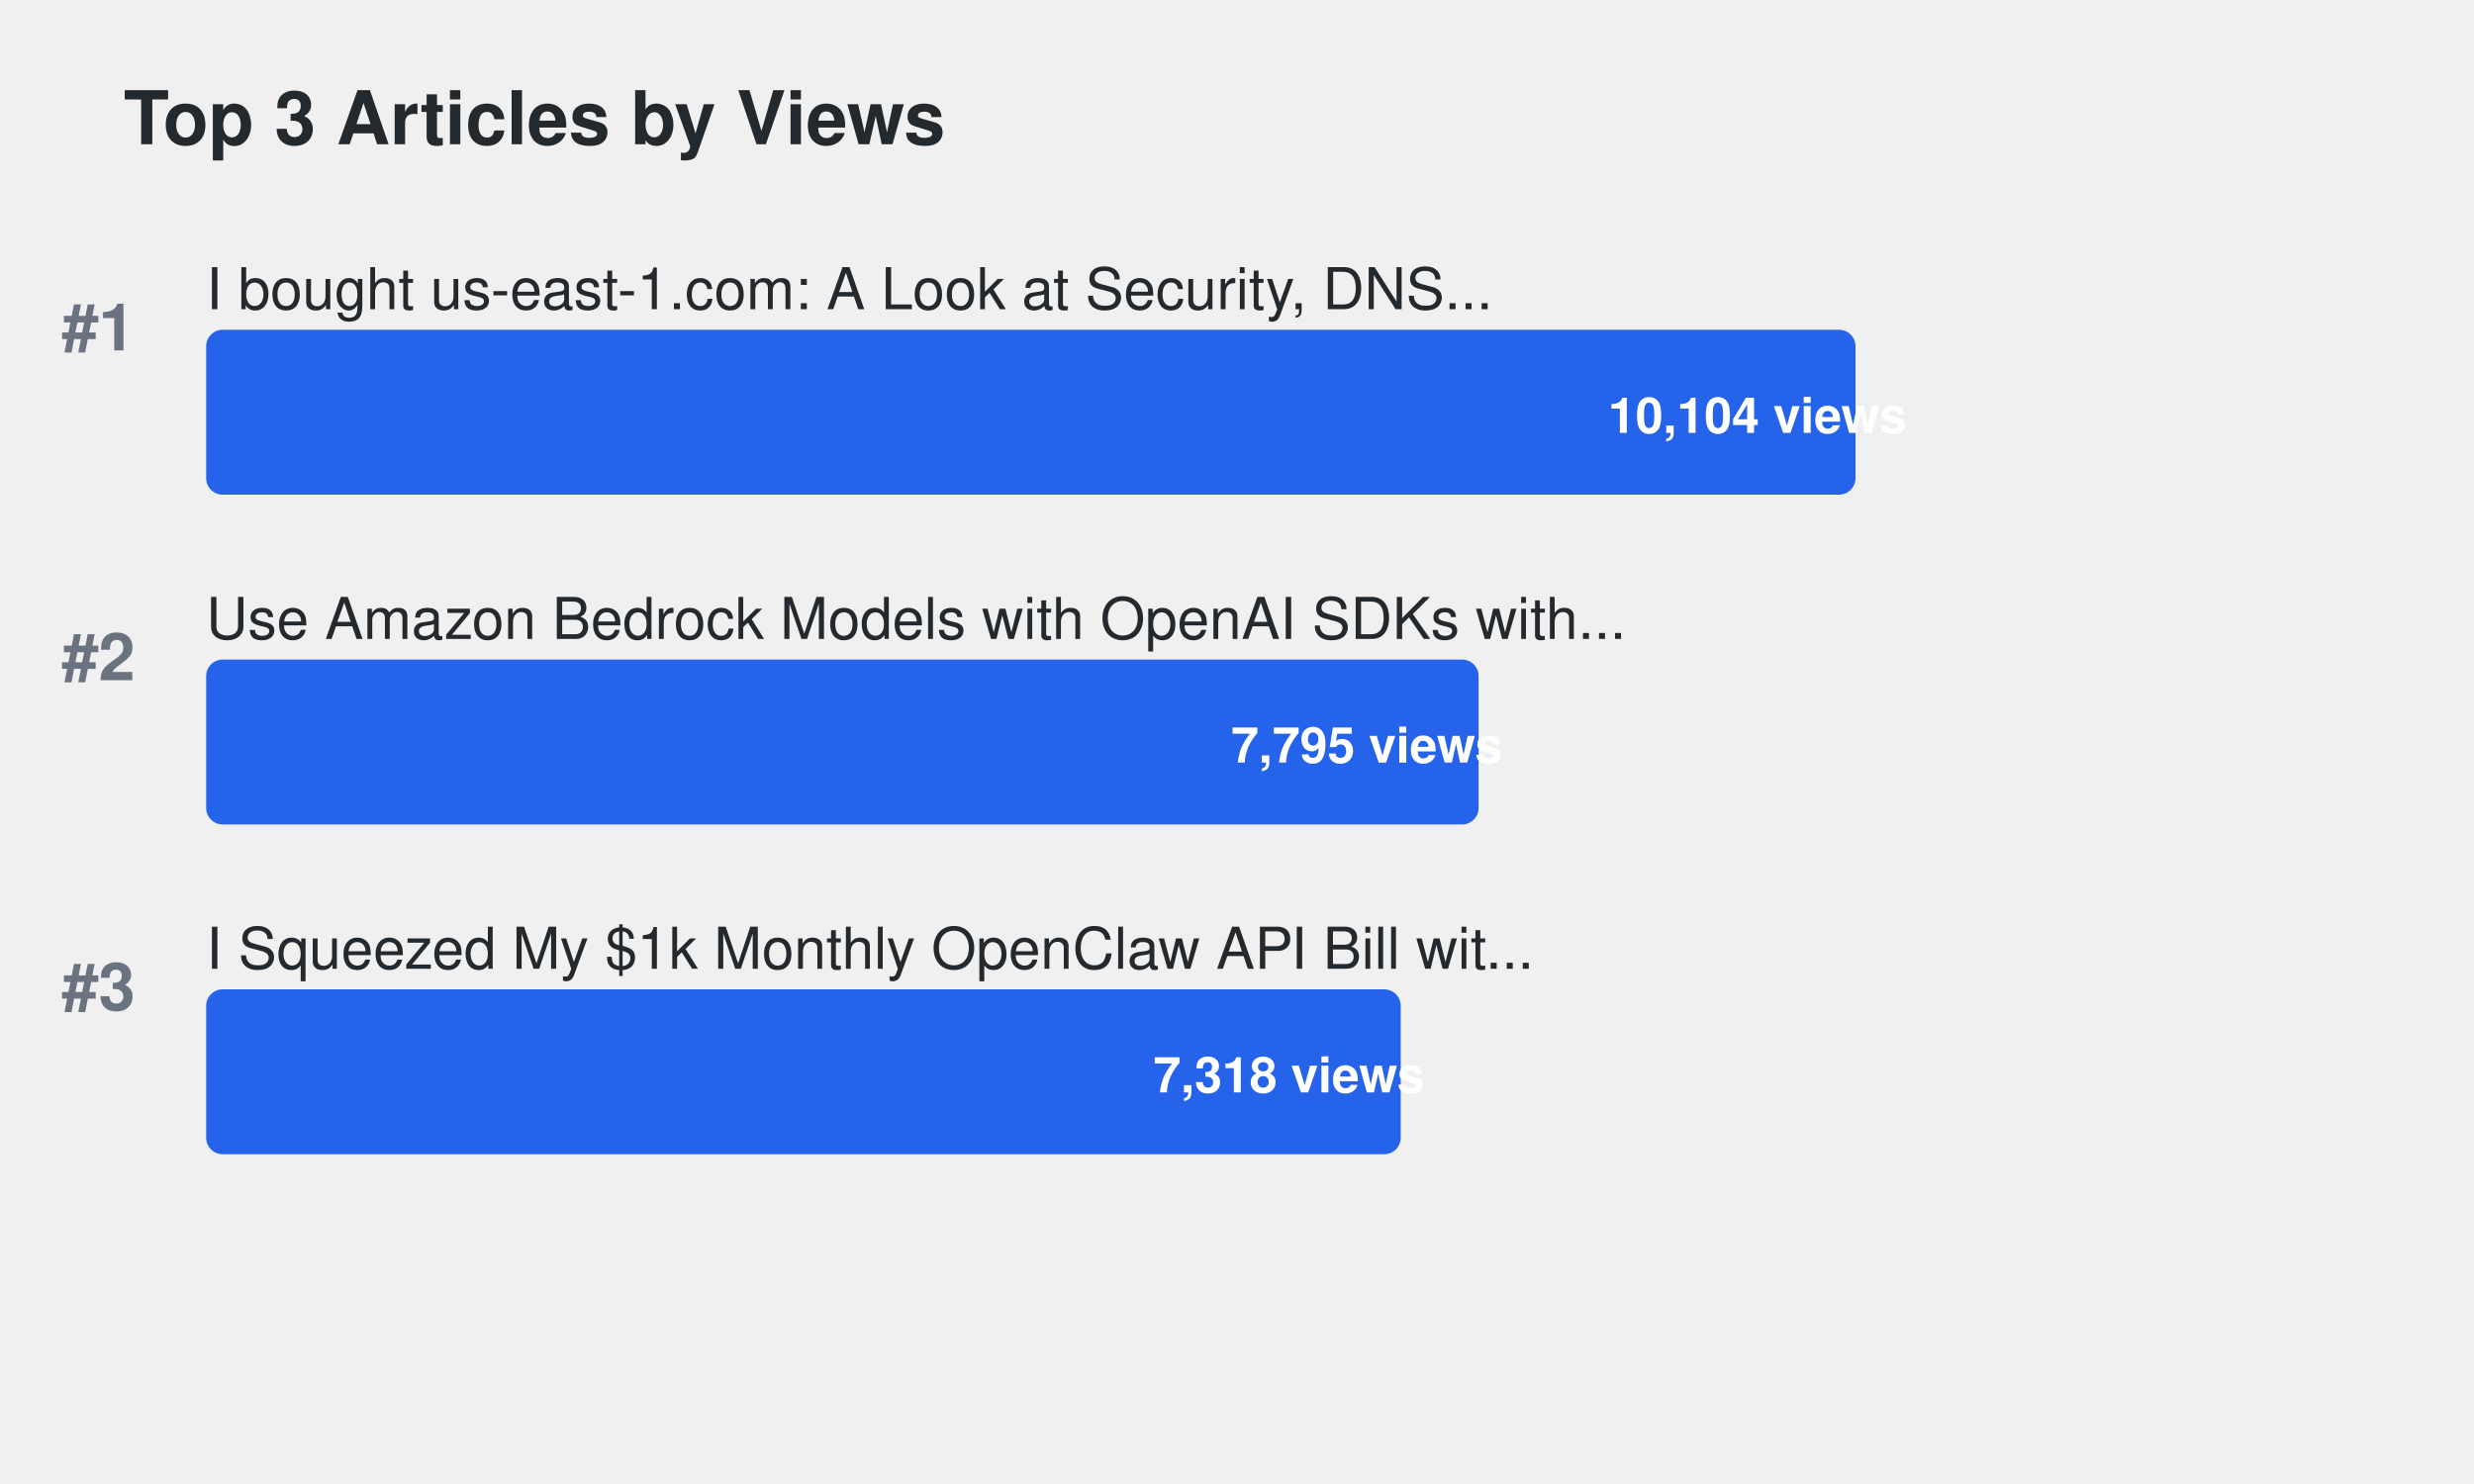
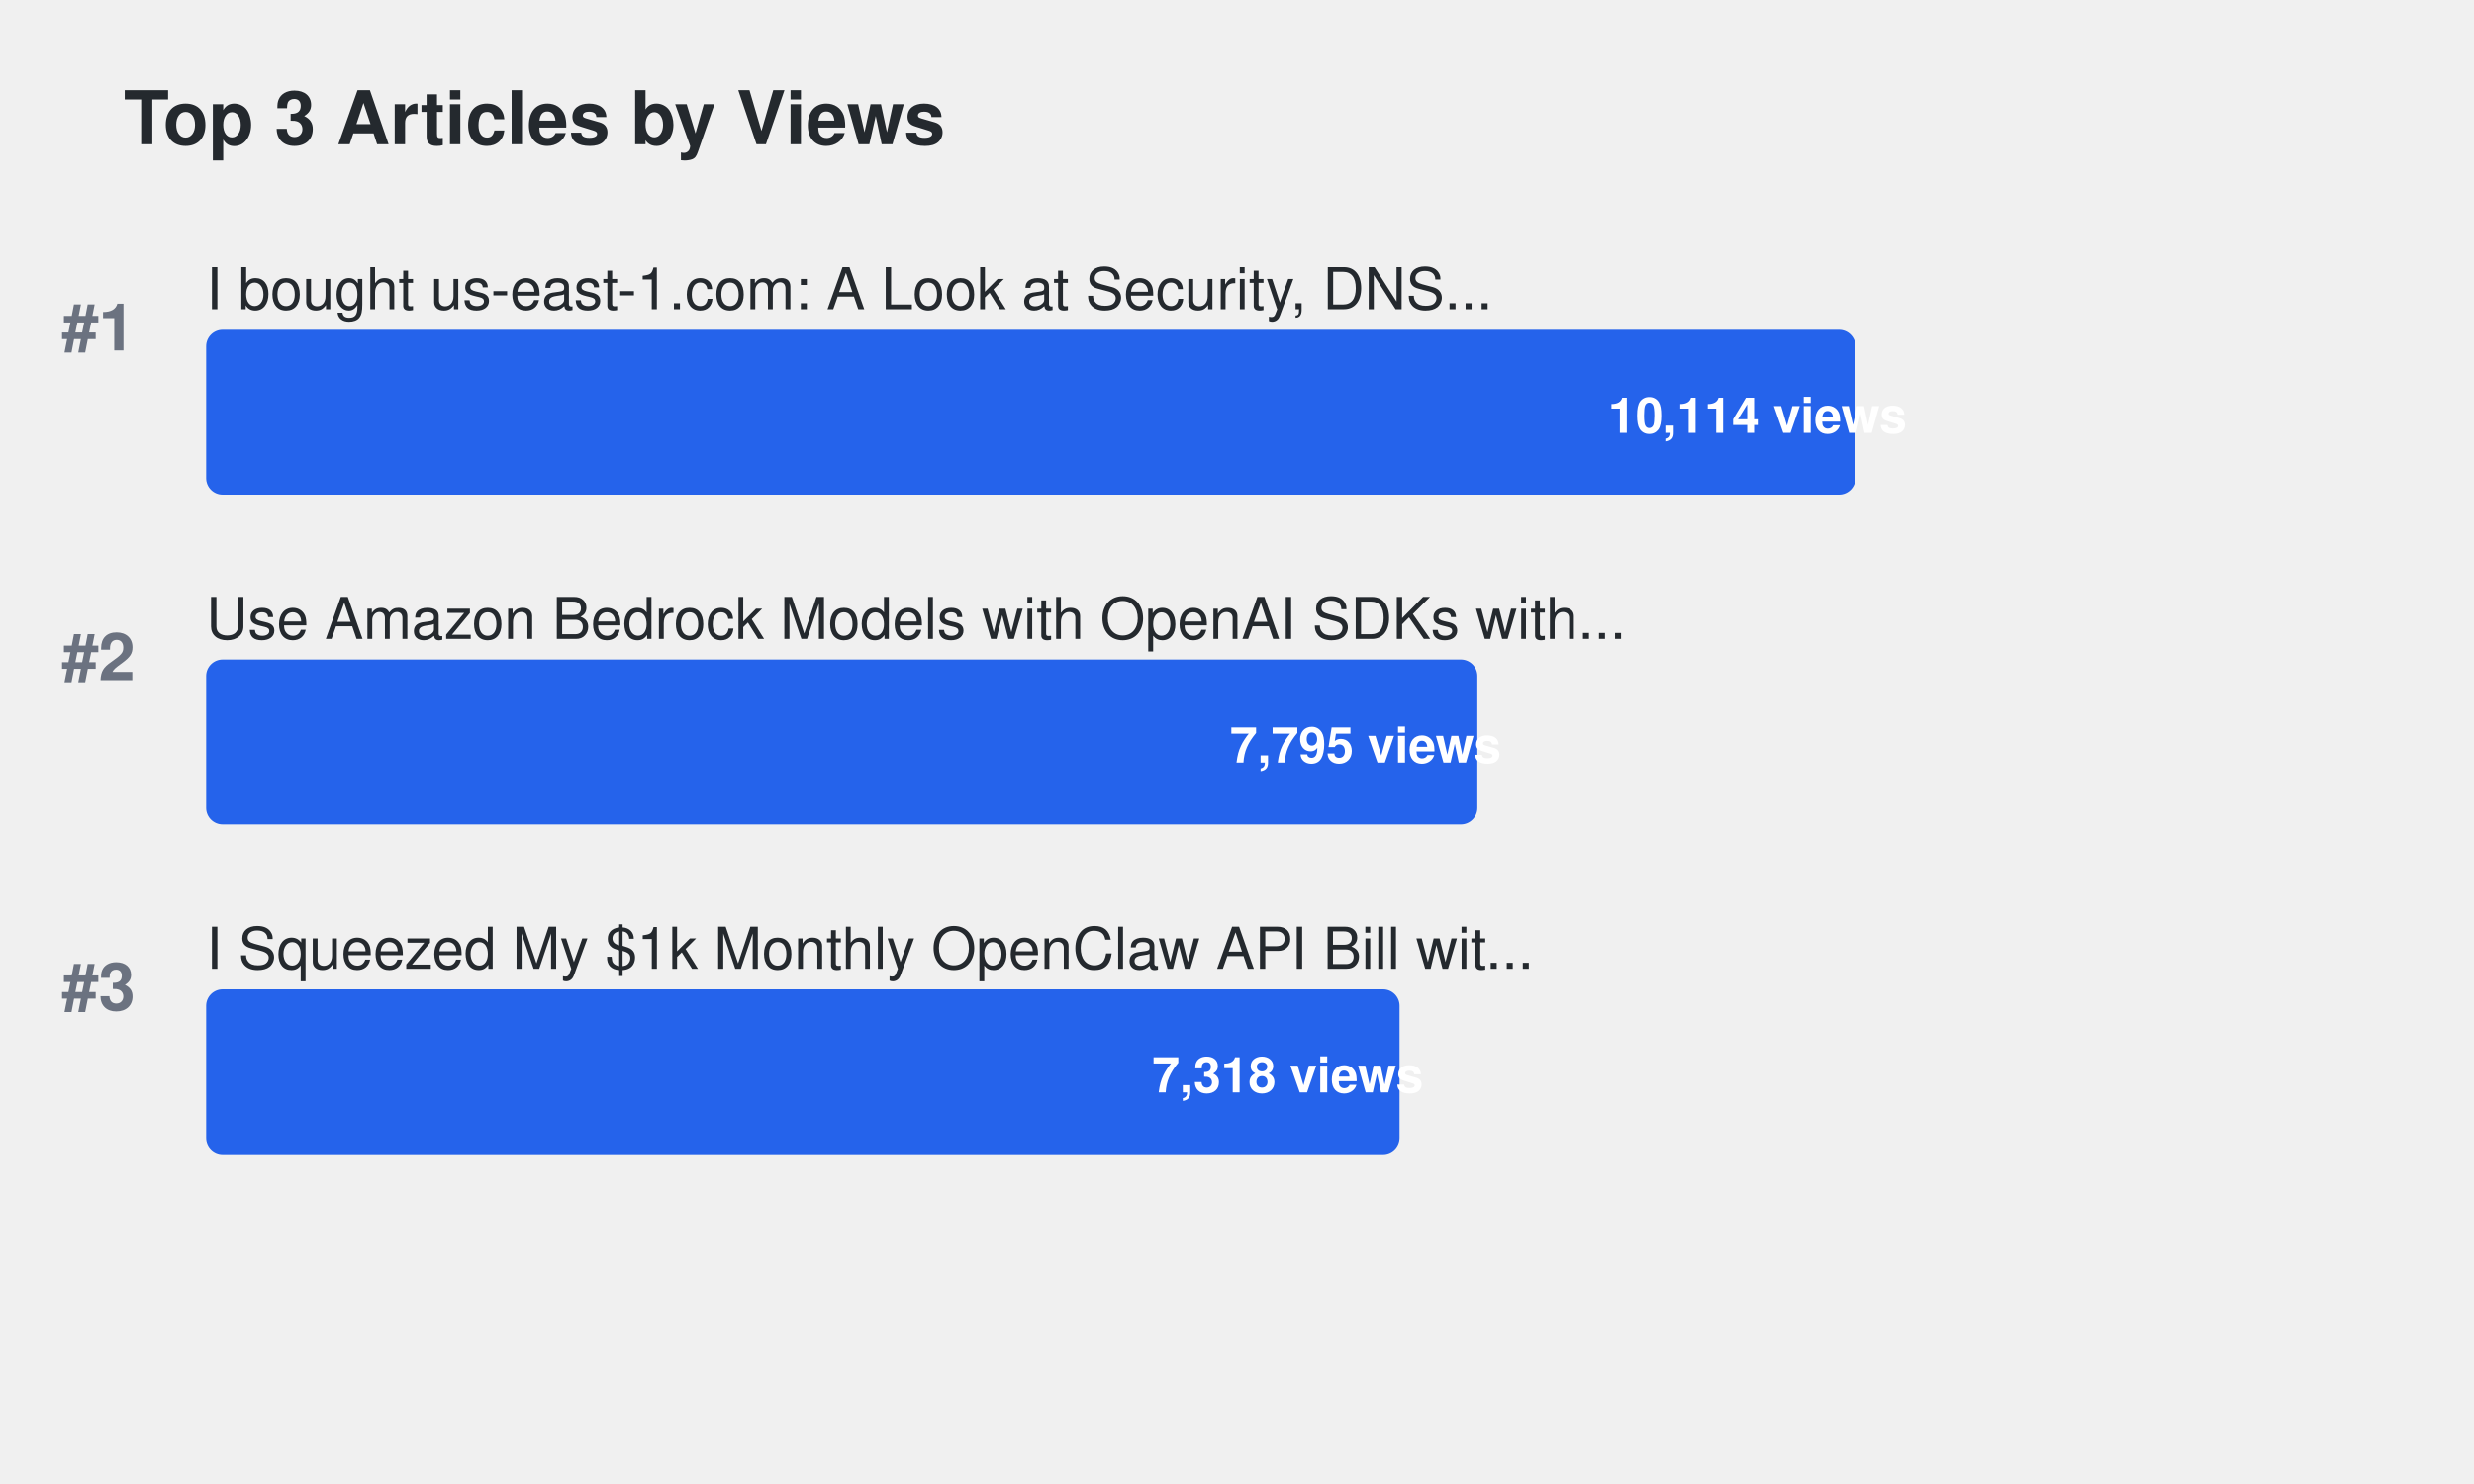
<svg xmlns="http://www.w3.org/2000/svg" width="600" height="360">
  <defs>
    <style>
.title { font-family: -apple-system, BlinkMacSystemFont, "Segoe UI", Helvetica, Arial, sans-serif; font-size: 18px; font-weight: 600; fill: #24292e; }
.article-title { font-family: -apple-system, BlinkMacSystemFont, "Segoe UI", Helvetica, Arial, sans-serif; font-size: 14px; font-weight: 500; fill: #24292e; }
.metric-value { font-family: -apple-system, BlinkMacSystemFont, "Segoe UI", Helvetica, Arial, sans-serif; font-size: 12px; font-weight: 600; fill: #ffffff; }
.rank { font-family: -apple-system, BlinkMacSystemFont, "Segoe UI", Helvetica, Arial, sans-serif; font-size: 16px; font-weight: 700; fill: #6b7280; }
.bar { rx: 4; ry: 4; }
.bar:hover { opacity: 0.8; cursor: pointer; }
a { text-decoration: none; }
a:hover .article-title { fill: #0969da; text-decoration: underline; }
a:hover .bar { opacity: 0.9; }
</style>
  </defs>
  <text x="30" y="35" class="title">Top 3 Articles by Views</text>
  <text x="15" y="85" class="rank">#1</text>
  <a href="https://dev.to/aws-builders/i-bought-us-east-1com-a-look-at-security-dns-traffic-and-protecting-aws-users-15ng" target="_blank">
    <text x="50" y="75" class="article-title">I bought us-east-1.com: A Look at Security, DNS...</text>
    <rect x="50" y="80" width="400.0" height="40" fill="#2563eb" class="bar">
</rect>
-     <text x="390.0" y="105" class="metric-value" fill="#ffffff">10,104 views</text>
+     <text x="390.0" y="105" class="metric-value" fill="#ffffff">10,114 views</text>
  </a>
  <text x="15" y="165" class="rank">#2</text>
  <a href="https://dev.to/aws-builders/use-amazon-bedrock-models-via-an-openai-api-compatible-serverless-endpoint-now-without-fixed-cost-5hf5" target="_blank">
    <text x="50" y="155" class="article-title">Use Amazon Bedrock Models with OpenAI SDKs with...</text>
-     <rect x="50" y="160" width="308.591" height="40" fill="#2563eb" class="bar">
+     <rect x="50" y="160" width="308.286" height="40" fill="#2563eb" class="bar">
</rect>
-     <text x="298.591" y="185" class="metric-value" fill="#ffffff">7,795 views</text>
+     <text x="298.286" y="185" class="metric-value" fill="#ffffff">7,795 views</text>
  </a>
  <text x="15" y="245" class="rank">#3</text>
  <a href="https://dev.to/aws-builders/i-squeezed-my-1k-monthly-openclaw-api-bill-with-20month-in-aws-credits-heres-the-exact-setup-3gj4" target="_blank">
    <text x="50" y="235" class="article-title">I Squeezed My $1k Monthly OpenClaw API Bill wit...</text>
-     <rect x="50" y="240" width="289.707" height="40" fill="#2563eb" class="bar">
+     <rect x="50" y="240" width="289.421" height="40" fill="#2563eb" class="bar">
</rect>
-     <text x="279.707" y="265" class="metric-value" fill="#ffffff">7,318 views</text>
+     <text x="279.421" y="265" class="metric-value" fill="#ffffff">7,318 views</text>
  </a>
</svg>
